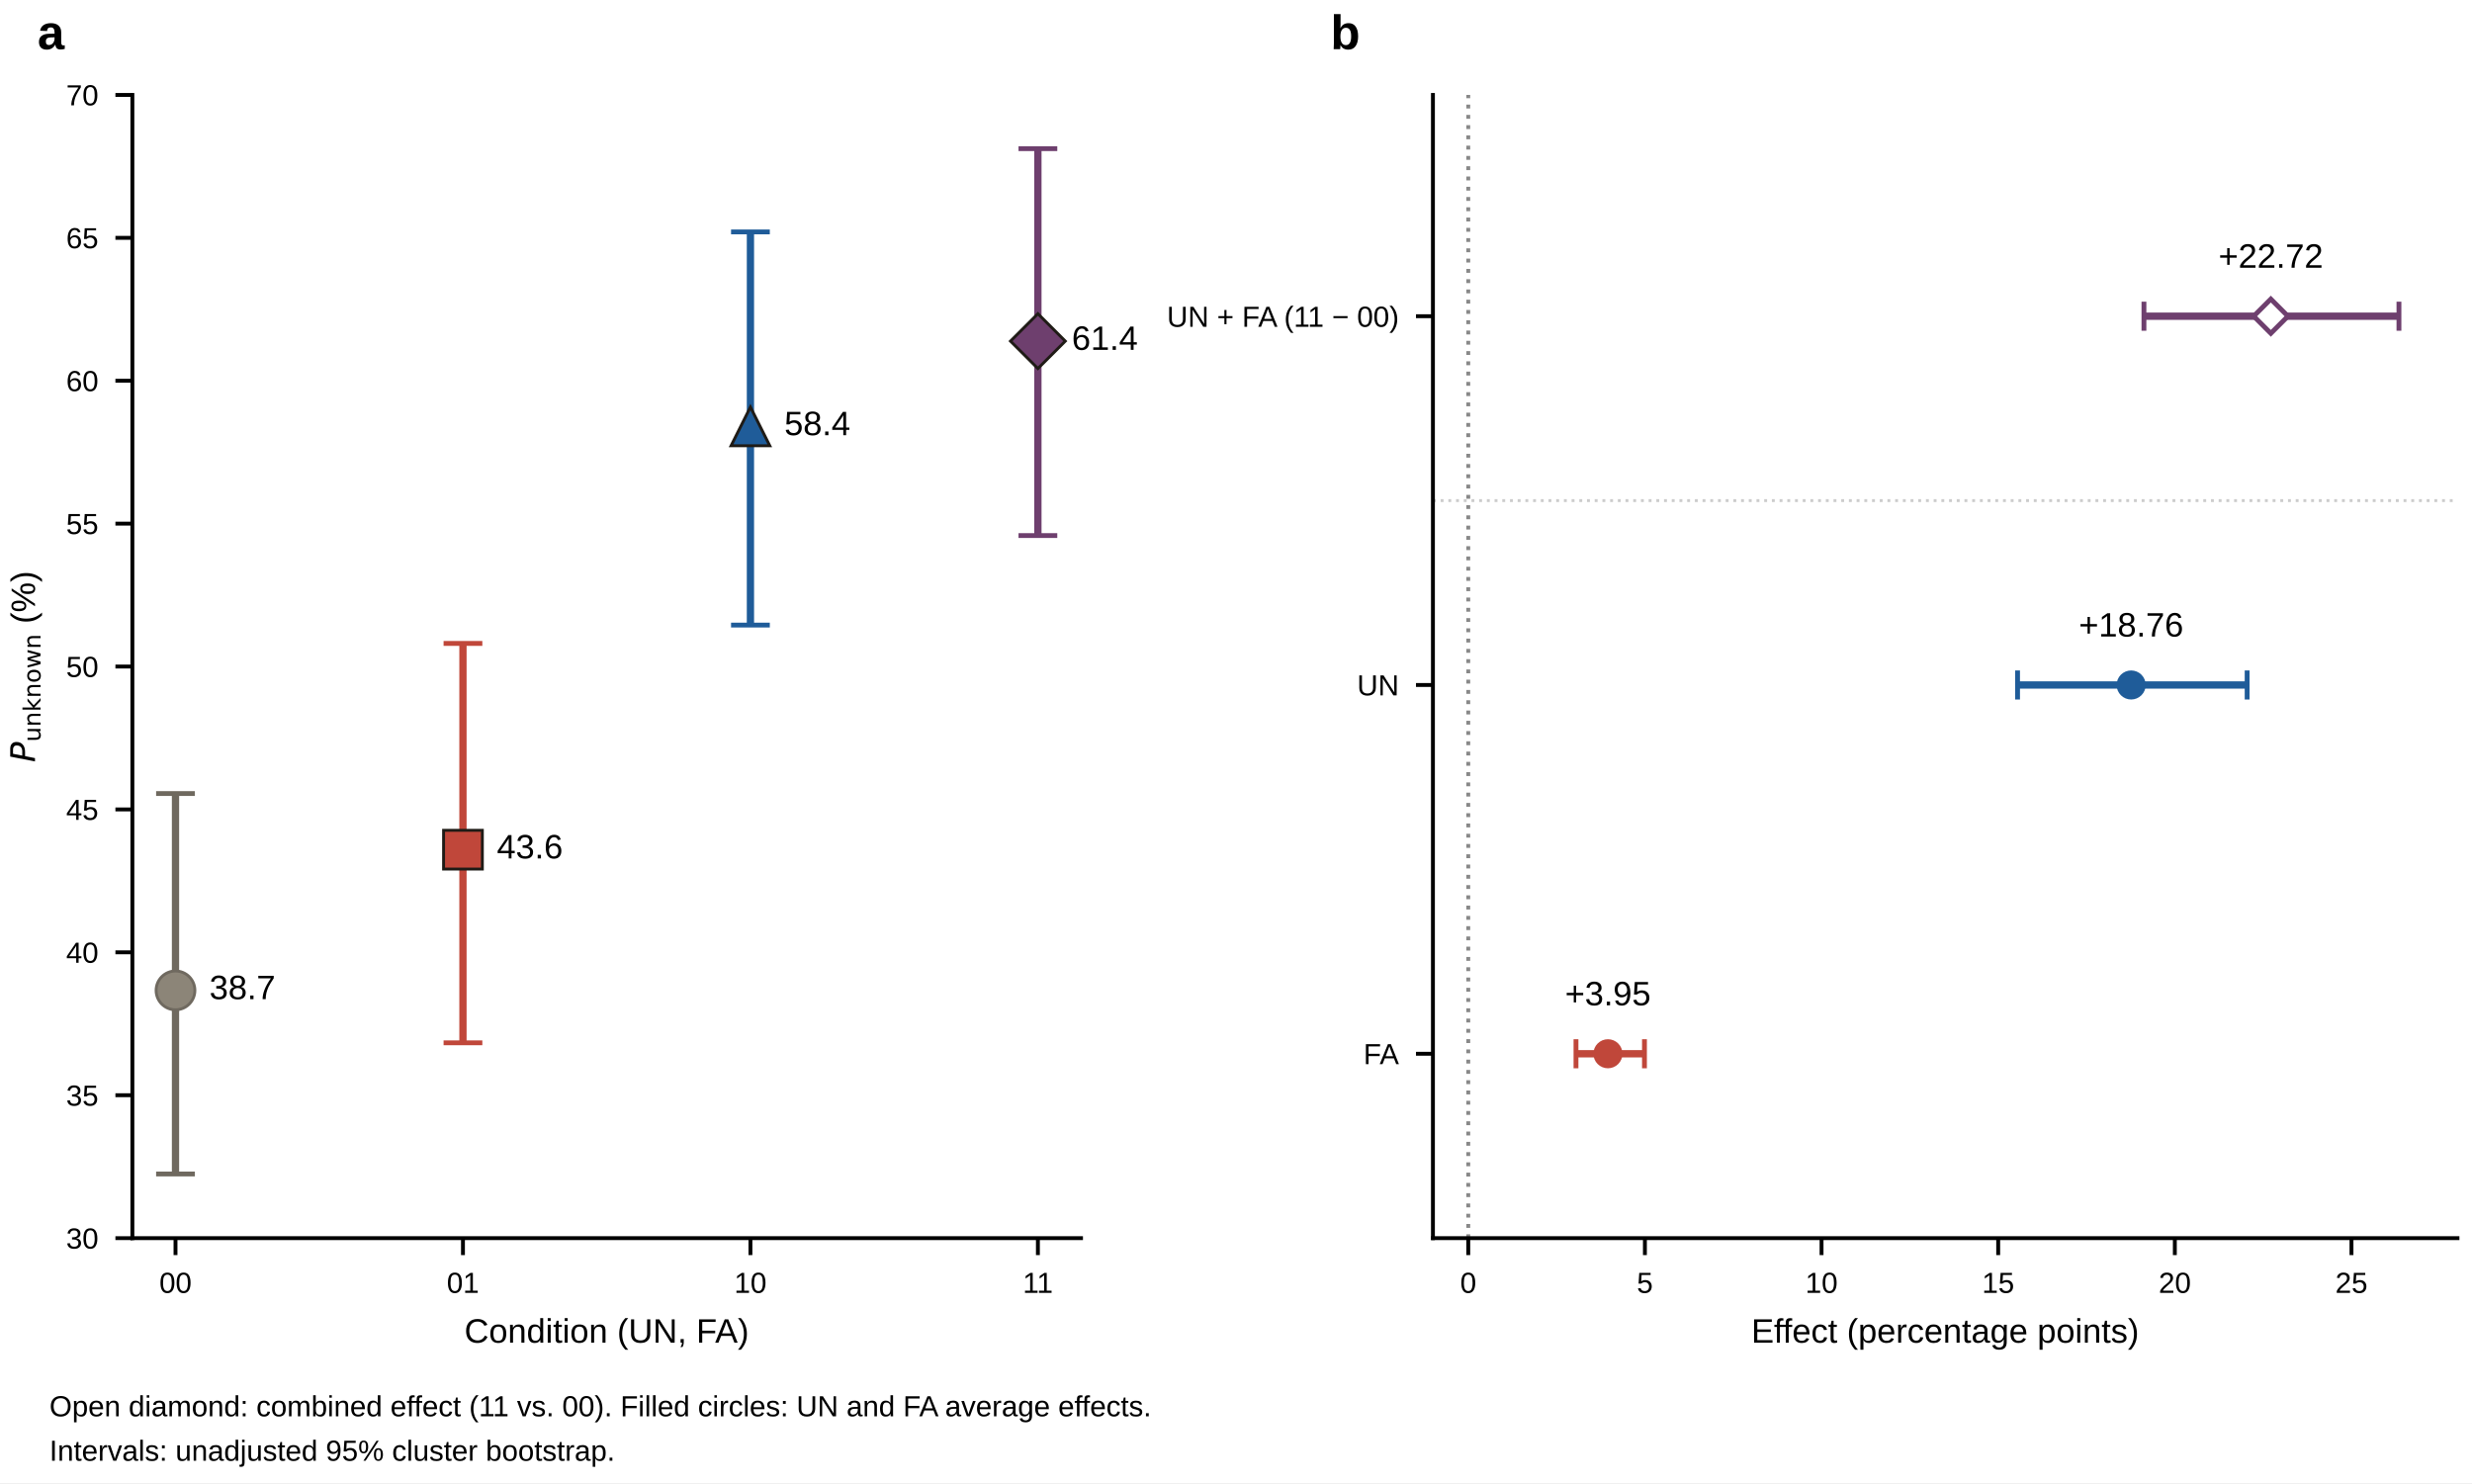
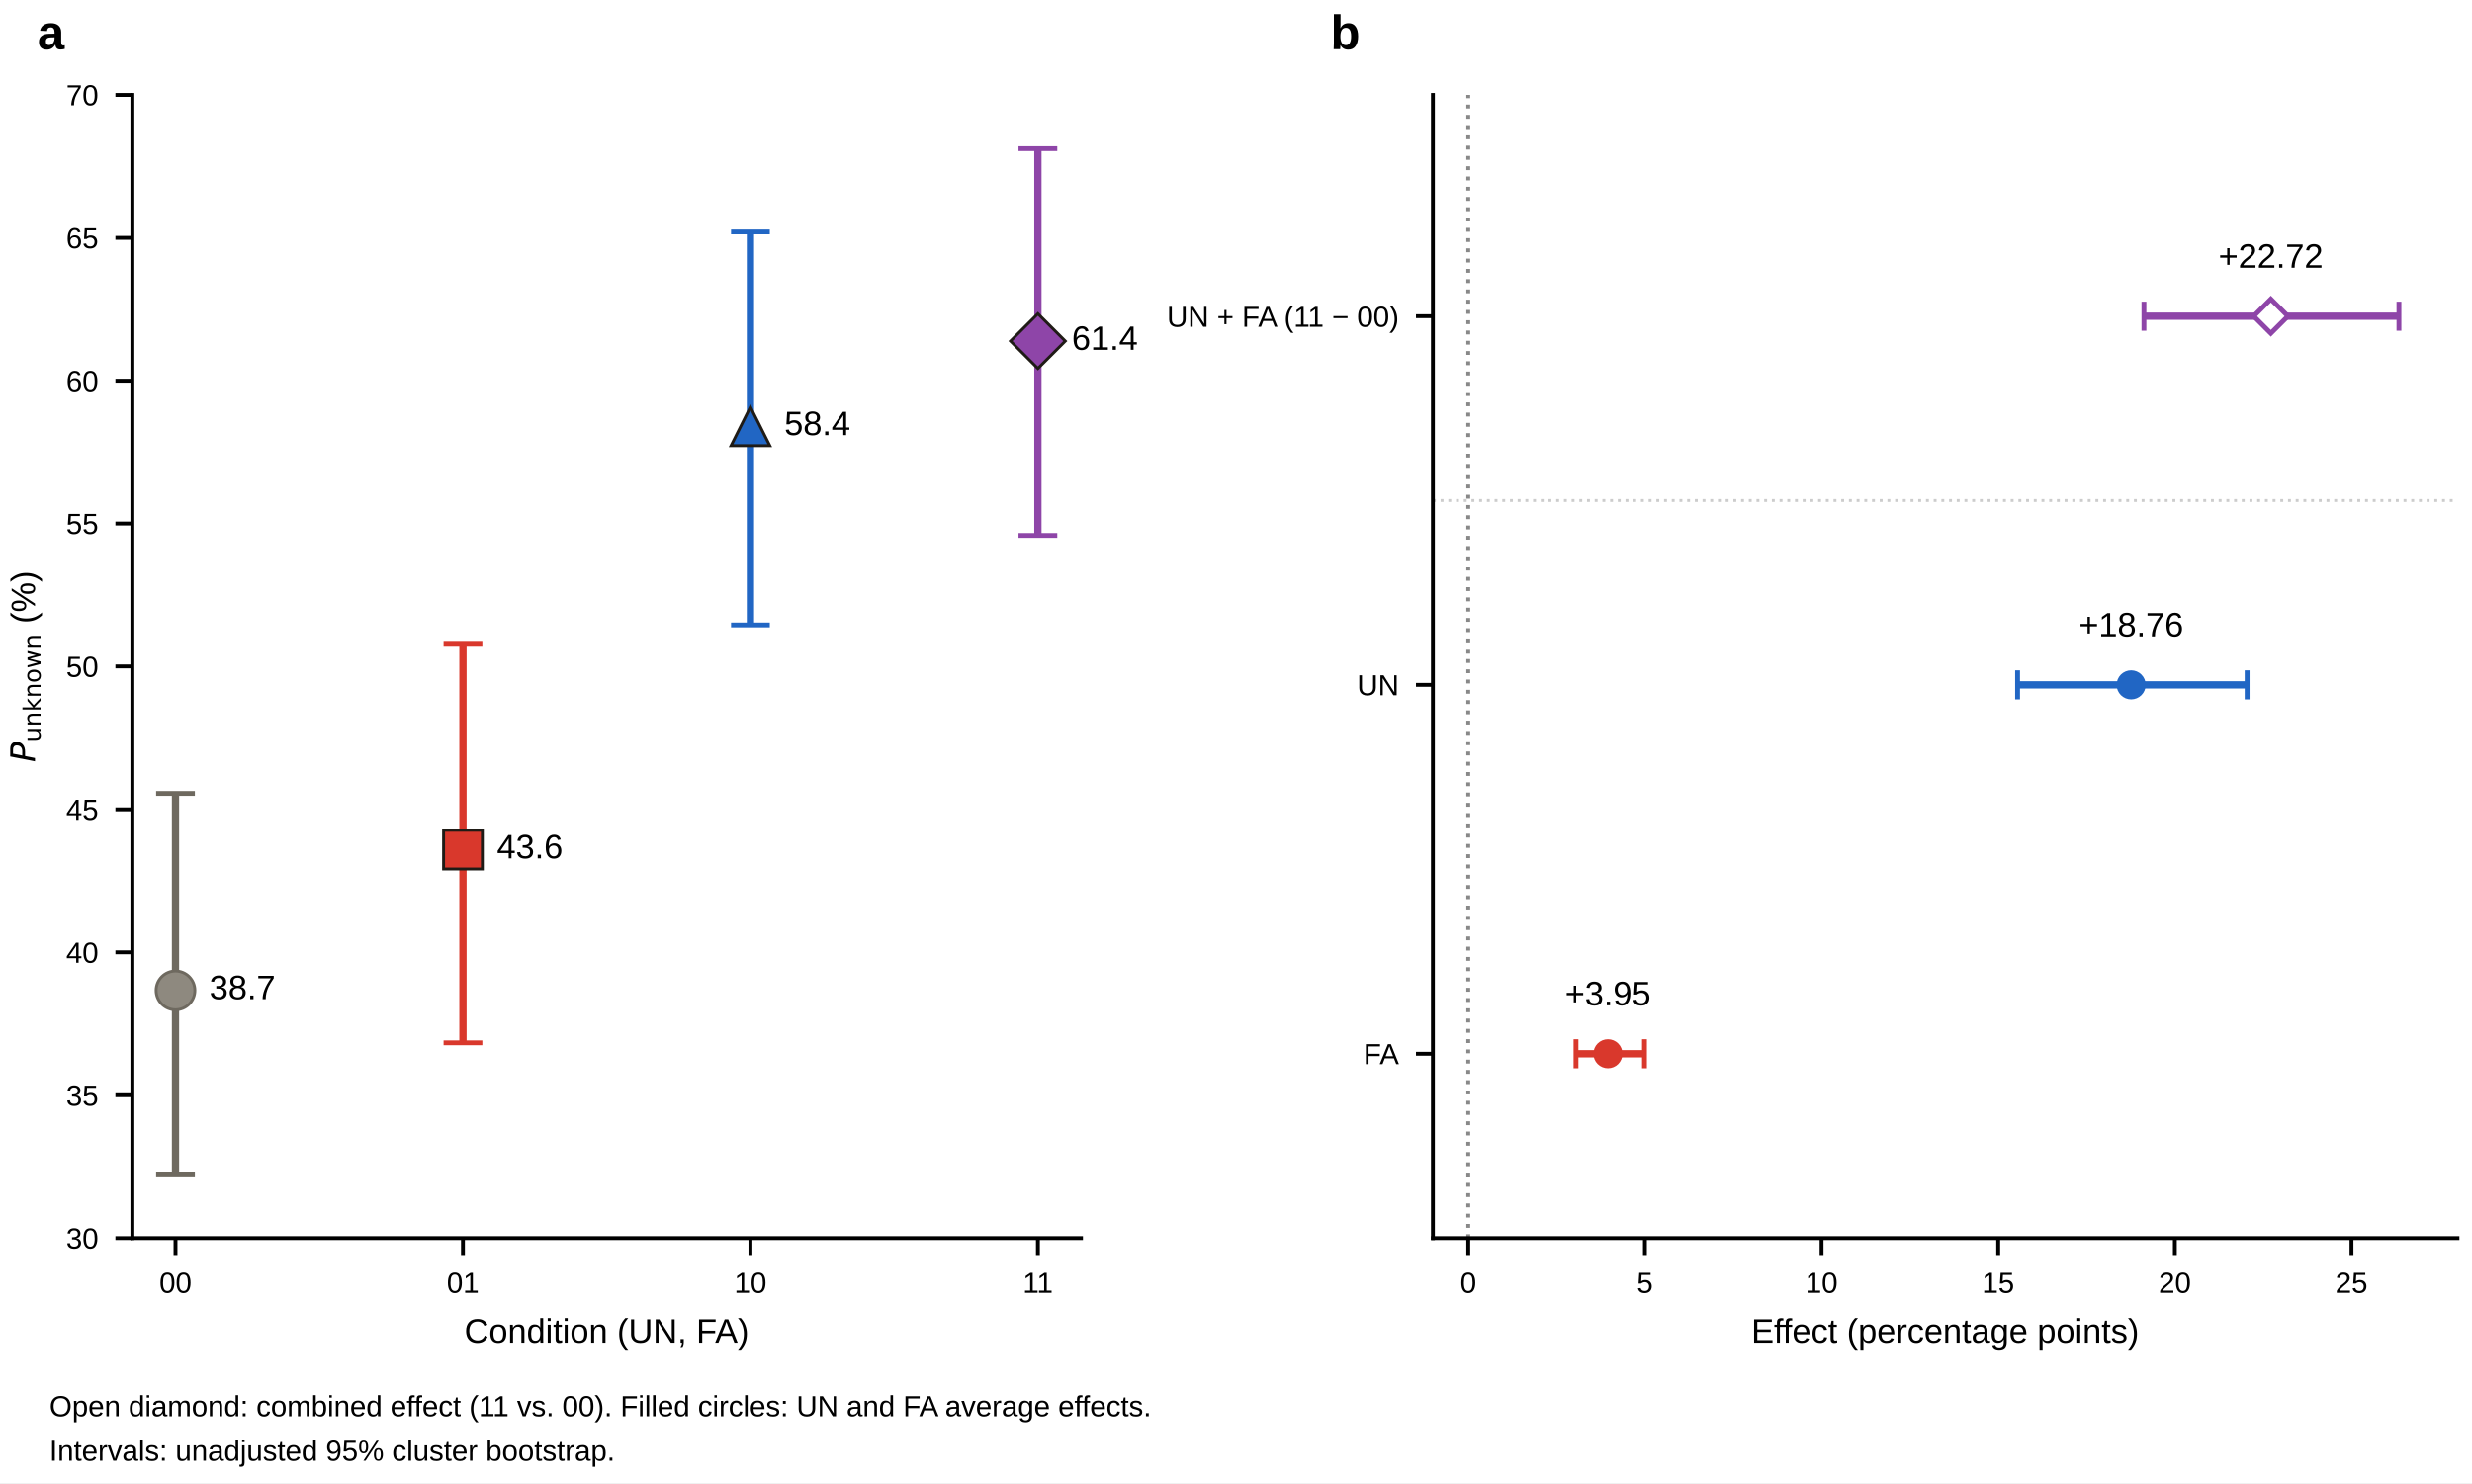
<svg xmlns="http://www.w3.org/2000/svg" xmlns:xlink="http://www.w3.org/1999/xlink" width="510.236pt" height="306.142pt" viewBox="0 0 510.236 306.142" version="1.1">
  <defs>
    <style type="text/css">*{stroke-linejoin: round; stroke-linecap: butt}</style>
  </defs>
  <g id="figure_1">
    <g id="patch_1">
      <path d="M 0 306.142 L 510.236 306.142 L 510.236 0 L 0 0 z " style="fill: #ffffff" />
    </g>
    <g id="axes_1">
      <g id="patch_2">
        <path d="M 27.323 255.594 L 223.128 255.594 L 223.128 19.598 L 27.323 19.598 z " style="fill: #ffffff" />
      </g>
      <g id="matplotlib.axis_1">
        <g id="xtick_1">
          <g id="line2d_1">
            <defs>
              <path id="meb34fa7627" d="M 0 0 L 0 3.5 " style="stroke: #000000; stroke-width: 0.8" />
            </defs>
            <g>
              <use xlink:href="#meb34fa7627" x="36.224" y="255.594" style="stroke: #000000; stroke-width: 0.8" />
            </g>
          </g>
          <g id="text_1">
            <text style="font-size: 6px; font-family: 'Arial'; text-anchor: middle" x="36.224" y="266.889" transform="rotate(-0 36.22358 266.8886)">00</text>
          </g>
        </g>
        <g id="xtick_2">
          <g id="line2d_2">
            <g>
              <use xlink:href="#meb34fa7627" x="95.558" y="255.594" style="stroke: #000000; stroke-width: 0.8" />
            </g>
          </g>
          <g id="text_2">
            <text style="font-size: 6px; font-family: 'Arial'; text-anchor: middle" x="95.558" y="266.889" transform="rotate(-0 95.55835 266.8886)">01</text>
          </g>
        </g>
        <g id="xtick_3">
          <g id="line2d_3">
            <g>
              <use xlink:href="#meb34fa7627" x="154.893" y="255.594" style="stroke: #000000; stroke-width: 0.8" />
            </g>
          </g>
          <g id="text_3">
            <text style="font-size: 6px; font-family: 'Arial'; text-anchor: middle" x="154.893" y="266.889" transform="rotate(-0 154.8931 266.8886)">10</text>
          </g>
        </g>
        <g id="xtick_4">
          <g id="line2d_4">
            <g>
              <use xlink:href="#meb34fa7627" x="214.228" y="255.594" style="stroke: #000000; stroke-width: 0.8" />
            </g>
          </g>
          <g id="text_4">
            <text style="font-size: 6px; font-family: 'Arial'; text-anchor: middle" x="214.228" y="266.889" transform="rotate(-0 214.2279 266.8886)">11</text>
          </g>
        </g>
        <g id="text_5">
          <text style="font-size: 7px; font-family: 'Arial'; text-anchor: middle" x="125.226" y="277.177" transform="rotate(-0 125.2257 277.1769)">Condition (UN, FA)</text>
        </g>
      </g>
      <g id="matplotlib.axis_2">
        <g id="ytick_1">
          <g id="line2d_5">
            <defs>
              <path id="mec620d5476" d="M 0 0 L -3.5 0 " style="stroke: #000000; stroke-width: 0.8" />
            </defs>
            <g>
              <use xlink:href="#mec620d5476" x="27.323" y="255.594" style="stroke: #000000; stroke-width: 0.8" />
            </g>
          </g>
          <g id="text_6">
            <text style="font-size: 6px; font-family: 'Arial'; text-anchor: end" x="20.323" y="257.741" transform="rotate(-0 20.32336 257.7412)">30</text>
          </g>
        </g>
        <g id="ytick_2">
          <g id="line2d_6">
            <g>
              <use xlink:href="#mec620d5476" x="27.323" y="226.094" style="stroke: #000000; stroke-width: 0.8" />
            </g>
          </g>
          <g id="text_7">
            <text style="font-size: 6px; font-family: 'Arial'; text-anchor: end" x="20.323" y="228.242" transform="rotate(-0 20.32336 228.2418)">35</text>
          </g>
        </g>
        <g id="ytick_3">
          <g id="line2d_7">
            <g>
              <use xlink:href="#mec620d5476" x="27.323" y="196.595" style="stroke: #000000; stroke-width: 0.8" />
            </g>
          </g>
          <g id="text_8">
            <text style="font-size: 6px; font-family: 'Arial'; text-anchor: end" x="20.323" y="198.742" transform="rotate(-0 20.32336 198.7423)">40</text>
          </g>
        </g>
        <g id="ytick_4">
          <g id="line2d_8">
            <g>
              <use xlink:href="#mec620d5476" x="27.323" y="167.095" style="stroke: #000000; stroke-width: 0.8" />
            </g>
          </g>
          <g id="text_9">
            <text style="font-size: 6px; font-family: 'Arial'; text-anchor: end" x="20.323" y="169.243" transform="rotate(-0 20.32336 169.2428)">45</text>
          </g>
        </g>
        <g id="ytick_5">
          <g id="line2d_9">
            <g>
              <use xlink:href="#mec620d5476" x="27.323" y="137.596" style="stroke: #000000; stroke-width: 0.8" />
            </g>
          </g>
          <g id="text_10">
            <text style="font-size: 6px; font-family: 'Arial'; text-anchor: end" x="20.323" y="139.743" transform="rotate(-0 20.32336 139.7433)">50</text>
          </g>
        </g>
        <g id="ytick_6">
          <g id="line2d_10">
            <g>
              <use xlink:href="#mec620d5476" x="27.323" y="108.096" style="stroke: #000000; stroke-width: 0.8" />
            </g>
          </g>
          <g id="text_11">
            <text style="font-size: 6px; font-family: 'Arial'; text-anchor: end" x="20.323" y="110.244" transform="rotate(-0 20.32336 110.2438)">55</text>
          </g>
        </g>
        <g id="ytick_7">
          <g id="line2d_11">
            <g>
              <use xlink:href="#mec620d5476" x="27.323" y="78.597" style="stroke: #000000; stroke-width: 0.8" />
            </g>
          </g>
          <g id="text_12">
            <text style="font-size: 6px; font-family: 'Arial'; text-anchor: end" x="20.323" y="80.744" transform="rotate(-0 20.32336 80.74429)">60</text>
          </g>
        </g>
        <g id="ytick_8">
          <g id="line2d_12">
            <g>
              <use xlink:href="#mec620d5476" x="27.323" y="49.097" style="stroke: #000000; stroke-width: 0.8" />
            </g>
          </g>
          <g id="text_13">
            <text style="font-size: 6px; font-family: 'Arial'; text-anchor: end" x="20.323" y="51.245" transform="rotate(-0 20.32336 51.2448)">65</text>
          </g>
        </g>
        <g id="ytick_9">
          <g id="line2d_13">
            <g>
              <use xlink:href="#mec620d5476" x="27.323" y="19.598" style="stroke: #000000; stroke-width: 0.8" />
            </g>
          </g>
          <g id="text_14">
            <text style="font-size: 6px; font-family: 'Arial'; text-anchor: end" x="20.323" y="21.745" transform="rotate(-0 20.32336 21.74531)">70</text>
          </g>
        </g>
        <g id="text_15">
          <g transform="translate(8.11024 157.3709) rotate(-90)">
            <text>
              <tspan x="0" y="-0.891" style="font-style: oblique; font-size: 7px; font-family: 'DejaVu Sans'">P</tspan>
              <tspan x="4.221" y="0.258" style="font-size: 4.9px; font-family: 'DejaVu Sans'">u</tspan>
              <tspan x="7.327" y="0.258" style="font-size: 4.9px; font-family: 'DejaVu Sans'">n</tspan>
              <tspan x="10.432" y="0.258" style="font-size: 4.9px; font-family: 'DejaVu Sans'">k</tspan>
              <tspan x="13.27" y="0.258" style="font-size: 4.9px; font-family: 'DejaVu Sans'">n</tspan>
              <tspan x="16.375" y="0.258" style="font-size: 4.9px; font-family: 'DejaVu Sans'">o</tspan>
              <tspan x="19.373" y="0.258" style="font-size: 4.9px; font-family: 'DejaVu Sans'">w</tspan>
              <tspan x="23.381" y="0.258" style="font-size: 4.9px; font-family: 'DejaVu Sans'">n</tspan>
              <tspan x="26.678" y="-0.891" style="font-size: 7px; font-family: 'Arial'"> </tspan>
              <tspan x="28.623" y="-0.891" style="font-size: 7px; font-family: 'Arial'">(</tspan>
              <tspan x="30.954" y="-0.891" style="font-size: 7px; font-family: 'Arial'">%</tspan>
              <tspan x="37.178" y="-0.891" style="font-size: 7px; font-family: 'Arial'">)</tspan>
            </text>
          </g>
        </g>
      </g>
      <g id="LineCollection_1">
-         <path d="M 36.224 242.345 L 36.224 163.813 " clip-path="url(#p078e9555ab)" style="fill: none; stroke: #6F695F; stroke-width: 1.5" />
+         <path d="M 36.224 242.345 L 36.224 163.813 " clip-path="url(#p078e9555ab)" style="fill: none; stroke: #6E695F; stroke-width: 1.5" />
      </g>
      <g id="line2d_14">
        <defs>
-           <path id="m8397a52065" d="M 4 0 L -4 -0 " style="stroke: #6F695F" />
-         </defs>
-         <g clip-path="url(#p078e9555ab)">
-           <use xlink:href="#m8397a52065" x="36.224" y="242.345" style="fill: #6F695F; stroke: #6F695F" />
+           <path id="m8397a52065" d="M 4 0 L -4 -0 " style="stroke: #6E695F" />
+         </defs>
+         <g clip-path="url(#p078e9555ab)">
+           <use xlink:href="#m8397a52065" x="36.224" y="242.345" style="fill: #6E695F; stroke: #6E695F" />
        </g>
      </g>
      <g id="line2d_15">
        <g clip-path="url(#p078e9555ab)">
-           <use xlink:href="#m8397a52065" x="36.224" y="163.813" style="fill: #6F695F; stroke: #6F695F" />
+           <use xlink:href="#m8397a52065" x="36.224" y="163.813" style="fill: #6E695F; stroke: #6E695F" />
        </g>
      </g>
      <g id="LineCollection_2">
-         <path d="M 95.558 215.269 L 95.558 132.823 " clip-path="url(#p078e9555ab)" style="fill: none; stroke: #C0473A; stroke-width: 1.5" />
+         <path d="M 95.558 215.269 L 95.558 132.823 " clip-path="url(#p078e9555ab)" style="fill: none; stroke: #D9382C; stroke-width: 1.5" />
      </g>
      <g id="line2d_16">
        <defs>
-           <path id="mb39e3a1a66" d="M 4 0 L -4 -0 " style="stroke: #C0473A" />
-         </defs>
-         <g clip-path="url(#p078e9555ab)">
-           <use xlink:href="#mb39e3a1a66" x="95.558" y="215.269" style="fill: #C0473A; stroke: #C0473A" />
+           <path id="mb39e3a1a66" d="M 4 0 L -4 -0 " style="stroke: #D9382C" />
+         </defs>
+         <g clip-path="url(#p078e9555ab)">
+           <use xlink:href="#mb39e3a1a66" x="95.558" y="215.269" style="fill: #D9382C; stroke: #D9382C" />
        </g>
      </g>
      <g id="line2d_17">
        <g clip-path="url(#p078e9555ab)">
-           <use xlink:href="#mb39e3a1a66" x="95.558" y="132.823" style="fill: #C0473A; stroke: #C0473A" />
+           <use xlink:href="#mb39e3a1a66" x="95.558" y="132.823" style="fill: #D9382C; stroke: #D9382C" />
        </g>
      </g>
      <g id="LineCollection_3">
-         <path d="M 154.893 129.037 L 154.893 47.876 " clip-path="url(#p078e9555ab)" style="fill: none; stroke: #1F5C99; stroke-width: 1.5" />
+         <path d="M 154.893 129.037 L 154.893 47.876 " clip-path="url(#p078e9555ab)" style="fill: none; stroke: #2166C4; stroke-width: 1.5" />
      </g>
      <g id="line2d_18">
        <defs>
-           <path id="m2de3c9f755" d="M 4 0 L -4 -0 " style="stroke: #1F5C99" />
-         </defs>
-         <g clip-path="url(#p078e9555ab)">
-           <use xlink:href="#m2de3c9f755" x="154.893" y="129.037" style="fill: #1F5C99; stroke: #1F5C99" />
+           <path id="m2de3c9f755" d="M 4 0 L -4 -0 " style="stroke: #2166C4" />
+         </defs>
+         <g clip-path="url(#p078e9555ab)">
+           <use xlink:href="#m2de3c9f755" x="154.893" y="129.037" style="fill: #2166C4; stroke: #2166C4" />
        </g>
      </g>
      <g id="line2d_19">
        <g clip-path="url(#p078e9555ab)">
-           <use xlink:href="#m2de3c9f755" x="154.893" y="47.876" style="fill: #1F5C99; stroke: #1F5C99" />
+           <use xlink:href="#m2de3c9f755" x="154.893" y="47.876" style="fill: #2166C4; stroke: #2166C4" />
        </g>
      </g>
      <g id="LineCollection_4">
-         <path d="M 214.228 110.561 L 214.228 30.686 " clip-path="url(#p078e9555ab)" style="fill: none; stroke: #6E3F6E; stroke-width: 1.5" />
+         <path d="M 214.228 110.561 L 214.228 30.686 " clip-path="url(#p078e9555ab)" style="fill: none; stroke: #8E45A8; stroke-width: 1.5" />
      </g>
      <g id="line2d_20">
        <defs>
-           <path id="mc86fa886bc" d="M 4 0 L -4 -0 " style="stroke: #6E3F6E" />
-         </defs>
-         <g clip-path="url(#p078e9555ab)">
-           <use xlink:href="#mc86fa886bc" x="214.228" y="110.561" style="fill: #6E3F6E; stroke: #6E3F6E" />
+           <path id="mc86fa886bc" d="M 4 0 L -4 -0 " style="stroke: #8E45A8" />
+         </defs>
+         <g clip-path="url(#p078e9555ab)">
+           <use xlink:href="#mc86fa886bc" x="214.228" y="110.561" style="fill: #8E45A8; stroke: #8E45A8" />
        </g>
      </g>
      <g id="line2d_21">
        <g clip-path="url(#p078e9555ab)">
-           <use xlink:href="#mc86fa886bc" x="214.228" y="30.686" style="fill: #6E3F6E; stroke: #6E3F6E" />
+           <use xlink:href="#mc86fa886bc" x="214.228" y="30.686" style="fill: #8E45A8; stroke: #8E45A8" />
        </g>
      </g>
      <g id="patch_3">
        <path d="M 27.323 255.594 L 27.323 19.598 " style="fill: none; stroke: #000000; stroke-width: 0.8; stroke-linejoin: miter; stroke-linecap: square" />
      </g>
      <g id="patch_4">
        <path d="M 27.323 255.594 L 223.128 255.594 " style="fill: none; stroke: #000000; stroke-width: 0.8; stroke-linejoin: miter; stroke-linecap: square" />
      </g>
      <g id="text_16">
        <text style="font-size: 7px; font-family: 'Arial'; text-anchor: start" x="43.224" y="206.257" transform="rotate(-0 43.22358 206.2573)">38.7</text>
      </g>
      <g id="text_17">
        <text style="font-size: 7px; font-family: 'Arial'; text-anchor: start" x="102.558" y="177.213" transform="rotate(-0 102.5583 177.2127)">43.6</text>
      </g>
      <g id="text_18">
        <text style="font-size: 7px; font-family: 'Arial'; text-anchor: start" x="161.893" y="89.835" transform="rotate(-0 161.8931 89.835)">58.4</text>
      </g>
      <g id="text_19">
        <text style="font-size: 7px; font-family: 'Arial'; text-anchor: start" x="221.228" y="72.228" transform="rotate(-0 221.2279 72.22827)">61.4</text>
      </g>
      <g id="text_20">
        <text style="font-weight: 700; font-size: 10px; font-family: 'Arial'; text-anchor: start" x="7.743" y="10.158" transform="rotate(-0 7.742891 10.15813)">a</text>
      </g>
      <g id="line2d_22">
        <defs>
-           <path id="m392f642e8d" d="M 0 4 C 1.061 4 2.078 3.579 2.828 2.828 C 3.579 2.078 4 1.061 4 0 C 4 -1.061 3.579 -2.078 2.828 -2.828 C 2.078 -3.579 1.061 -4 0 -4 C -1.061 -4 -2.078 -3.579 -2.828 -2.828 C -3.579 -2.078 -4 -1.061 -4 0 C -4 1.061 -3.579 2.078 -2.828 2.828 C -2.078 3.579 -1.061 4 0 4 z " style="stroke: #6F695F; stroke-width: 0.6" />
-         </defs>
-         <g clip-path="url(#p078e9555ab)">
-           <use xlink:href="#m392f642e8d" x="36.224" y="204.448" style="fill: #8C8578; stroke: #6F695F; stroke-width: 0.6" />
+           <path id="m392f642e8d" d="M 0 4 C 1.061 4 2.078 3.579 2.828 2.828 C 3.579 2.078 4 1.061 4 0 C 4 -1.061 3.579 -2.078 2.828 -2.828 C 2.078 -3.579 1.061 -4 0 -4 C -1.061 -4 -2.078 -3.579 -2.828 -2.828 C -3.579 -2.078 -4 -1.061 -4 0 C -4 1.061 -3.579 2.078 -2.828 2.828 C -2.078 3.579 -1.061 4 0 4 z " style="stroke: #6E695F; stroke-width: 0.6" />
+         </defs>
+         <g clip-path="url(#p078e9555ab)">
+           <use xlink:href="#m392f642e8d" x="36.224" y="204.448" style="fill: #8E897F; stroke: #6E695F; stroke-width: 0.6" />
        </g>
      </g>
      <g id="line2d_23">
        <defs>
          <path id="m89ed4cfab8" d="M -4 4 L 4 4 L 4 -4 L -4 -4 z " style="stroke: #1f1b16; stroke-width: 0.6; stroke-linejoin: miter" />
        </defs>
        <g clip-path="url(#p078e9555ab)">
-           <use xlink:href="#m89ed4cfab8" x="95.558" y="175.403" style="fill: #C0473A; stroke: #1f1b16; stroke-width: 0.6; stroke-linejoin: miter" />
+           <use xlink:href="#m89ed4cfab8" x="95.558" y="175.403" style="fill: #D9382C; stroke: #1f1b16; stroke-width: 0.6; stroke-linejoin: miter" />
        </g>
      </g>
      <g id="line2d_24">
        <defs>
          <path id="m16ff0192bc" d="M 0 -4 L -4 4 L 4 4 z " style="stroke: #1f1b16; stroke-width: 0.6; stroke-linejoin: miter" />
        </defs>
        <g clip-path="url(#p078e9555ab)">
-           <use xlink:href="#m16ff0192bc" x="154.893" y="88.025" style="fill: #1F5C99; stroke: #1f1b16; stroke-width: 0.6; stroke-linejoin: miter" />
+           <use xlink:href="#m16ff0192bc" x="154.893" y="88.025" style="fill: #2166C4; stroke: #1f1b16; stroke-width: 0.6; stroke-linejoin: miter" />
        </g>
      </g>
      <g id="line2d_25">
        <defs>
          <path id="m88b3307406" d="M -0 5.657 L 5.657 0 L 0 -5.657 L -5.657 -0 z " style="stroke: #1f1b16; stroke-width: 0.6; stroke-linejoin: miter" />
        </defs>
        <g clip-path="url(#p078e9555ab)">
-           <use xlink:href="#m88b3307406" x="214.228" y="70.419" style="fill: #6E3F6E; stroke: #1f1b16; stroke-width: 0.6; stroke-linejoin: miter" />
+           <use xlink:href="#m88b3307406" x="214.228" y="70.419" style="fill: #8E45A8; stroke: #1f1b16; stroke-width: 0.6; stroke-linejoin: miter" />
        </g>
      </g>
    </g>
    <g id="axes_2">
      <g id="patch_5">
        <path d="M 295.767 255.594 L 507.236 255.594 L 507.236 19.598 L 295.767 19.598 z " style="fill: #ffffff" />
      </g>
      <g id="matplotlib.axis_3">
        <g id="xtick_5">
          <g id="line2d_26">
            <g>
              <use xlink:href="#meb34fa7627" x="303.059" y="255.594" style="stroke: #000000; stroke-width: 0.8" />
            </g>
          </g>
          <g id="text_21">
            <text style="font-size: 6px; font-family: 'Arial'; text-anchor: middle" x="303.059" y="266.889" transform="rotate(-0 303.0589 266.8886)">0</text>
          </g>
        </g>
        <g id="xtick_6">
          <g id="line2d_27">
            <g>
              <use xlink:href="#meb34fa7627" x="339.519" y="255.594" style="stroke: #000000; stroke-width: 0.8" />
            </g>
          </g>
          <g id="text_22">
            <text style="font-size: 6px; font-family: 'Arial'; text-anchor: middle" x="339.519" y="266.889" transform="rotate(-0 339.5191 266.8886)">5</text>
          </g>
        </g>
        <g id="xtick_7">
          <g id="line2d_28">
            <g>
              <use xlink:href="#meb34fa7627" x="375.979" y="255.594" style="stroke: #000000; stroke-width: 0.8" />
            </g>
          </g>
          <g id="text_23">
            <text style="font-size: 6px; font-family: 'Arial'; text-anchor: middle" x="375.979" y="266.889" transform="rotate(-0 375.9793 266.8886)">10</text>
          </g>
        </g>
        <g id="xtick_8">
          <g id="line2d_29">
            <g>
              <use xlink:href="#meb34fa7627" x="412.439" y="255.594" style="stroke: #000000; stroke-width: 0.8" />
            </g>
          </g>
          <g id="text_24">
            <text style="font-size: 6px; font-family: 'Arial'; text-anchor: middle" x="412.439" y="266.889" transform="rotate(-0 412.4395 266.8886)">15</text>
          </g>
        </g>
        <g id="xtick_9">
          <g id="line2d_30">
            <g>
              <use xlink:href="#meb34fa7627" x="448.9" y="255.594" style="stroke: #000000; stroke-width: 0.8" />
            </g>
          </g>
          <g id="text_25">
            <text style="font-size: 6px; font-family: 'Arial'; text-anchor: middle" x="448.9" y="266.889" transform="rotate(-0 448.8997 266.8886)">20</text>
          </g>
        </g>
        <g id="xtick_10">
          <g id="line2d_31">
            <g>
              <use xlink:href="#meb34fa7627" x="485.36" y="255.594" style="stroke: #000000; stroke-width: 0.8" />
            </g>
          </g>
          <g id="text_26">
            <text style="font-size: 6px; font-family: 'Arial'; text-anchor: middle" x="485.36" y="266.889" transform="rotate(-0 485.3599 266.8886)">25</text>
          </g>
        </g>
        <g id="text_27">
          <text style="font-size: 7px; font-family: 'Arial'; text-anchor: middle" x="401.501" y="277.177" transform="rotate(-0 401.5014 277.1769)">Effect (percentage points)</text>
        </g>
      </g>
      <g id="matplotlib.axis_4">
        <g id="ytick_10">
          <g id="line2d_32">
            <g>
              <use xlink:href="#mec620d5476" x="295.767" y="65.275" style="stroke: #000000; stroke-width: 0.8" />
            </g>
          </g>
          <g id="text_28">
            <text style="font-size: 6px; font-family: 'Arial'; text-anchor: end" x="288.767" y="67.459" transform="rotate(-0 288.7669 67.4585)">UN + FA (11 − 00)</text>
          </g>
        </g>
        <g id="ytick_11">
          <g id="line2d_33">
            <g>
              <use xlink:href="#mec620d5476" x="295.767" y="141.402" style="stroke: #000000; stroke-width: 0.8" />
            </g>
          </g>
          <g id="text_29">
            <text style="font-size: 6px; font-family: 'Arial'; text-anchor: end" x="288.767" y="143.55" transform="rotate(-0 288.7669 143.5497)">UN</text>
          </g>
        </g>
        <g id="ytick_12">
          <g id="line2d_34">
            <g>
              <use xlink:href="#mec620d5476" x="295.767" y="217.53" style="stroke: #000000; stroke-width: 0.8" />
            </g>
          </g>
          <g id="text_30">
            <text style="font-size: 6px; font-family: 'Arial'; text-anchor: end" x="288.767" y="219.677" transform="rotate(-0 288.7669 219.6774)">FA</text>
          </g>
        </g>
      </g>
      <g id="LineCollection_5">
-         <path d="M 442.523 65.275 L 495.158 65.275 " clip-path="url(#pa61ef6b26d)" style="fill: none; stroke: #6E3F6E; stroke-width: 1.5" />
+         <path d="M 442.523 65.275 L 495.158 65.275 " clip-path="url(#pa61ef6b26d)" style="fill: none; stroke: #8E45A8; stroke-width: 1.5" />
      </g>
      <g id="line2d_35">
        <defs>
-           <path id="m3b3e9f447a" d="M 0 3 L 0 -3 " style="stroke: #6E3F6E" />
-         </defs>
-         <g clip-path="url(#pa61ef6b26d)">
-           <use xlink:href="#m3b3e9f447a" x="442.523" y="65.275" style="fill: #6E3F6E; stroke: #6E3F6E" />
+           <path id="m3b3e9f447a" d="M 0 3 L 0 -3 " style="stroke: #8E45A8" />
+         </defs>
+         <g clip-path="url(#pa61ef6b26d)">
+           <use xlink:href="#m3b3e9f447a" x="442.523" y="65.275" style="fill: #8E45A8; stroke: #8E45A8" />
        </g>
      </g>
      <g id="line2d_36">
        <g clip-path="url(#pa61ef6b26d)">
-           <use xlink:href="#m3b3e9f447a" x="495.158" y="65.275" style="fill: #6E3F6E; stroke: #6E3F6E" />
+           <use xlink:href="#m3b3e9f447a" x="495.158" y="65.275" style="fill: #8E45A8; stroke: #8E45A8" />
        </g>
      </g>
      <g id="LineCollection_6">
-         <path d="M 416.436 141.402 L 463.822 141.402 " clip-path="url(#pa61ef6b26d)" style="fill: none; stroke: #1F5C99; stroke-width: 1.5" />
+         <path d="M 416.436 141.402 L 463.822 141.402 " clip-path="url(#pa61ef6b26d)" style="fill: none; stroke: #2166C4; stroke-width: 1.5" />
      </g>
      <g id="line2d_37">
        <defs>
-           <path id="m69f689fe31" d="M 0 3 L 0 -3 " style="stroke: #1F5C99" />
-         </defs>
-         <g clip-path="url(#pa61ef6b26d)">
-           <use xlink:href="#m69f689fe31" x="416.436" y="141.402" style="fill: #1F5C99; stroke: #1F5C99" />
+           <path id="m69f689fe31" d="M 0 3 L 0 -3 " style="stroke: #2166C4" />
+         </defs>
+         <g clip-path="url(#pa61ef6b26d)">
+           <use xlink:href="#m69f689fe31" x="416.436" y="141.402" style="fill: #2166C4; stroke: #2166C4" />
        </g>
      </g>
      <g id="line2d_38">
        <g clip-path="url(#pa61ef6b26d)">
-           <use xlink:href="#m69f689fe31" x="463.822" y="141.402" style="fill: #1F5C99; stroke: #1F5C99" />
+           <use xlink:href="#m69f689fe31" x="463.822" y="141.402" style="fill: #2166C4; stroke: #2166C4" />
        </g>
      </g>
      <g id="LineCollection_7">
-         <path d="M 325.292 217.53 L 339.427 217.53 " clip-path="url(#pa61ef6b26d)" style="fill: none; stroke: #C0473A; stroke-width: 1.5" />
+         <path d="M 325.292 217.53 L 339.427 217.53 " clip-path="url(#pa61ef6b26d)" style="fill: none; stroke: #D9382C; stroke-width: 1.5" />
      </g>
      <g id="line2d_39">
        <defs>
-           <path id="m185b2bc964" d="M 0 3 L 0 -3 " style="stroke: #C0473A" />
-         </defs>
-         <g clip-path="url(#pa61ef6b26d)">
-           <use xlink:href="#m185b2bc964" x="325.292" y="217.53" style="fill: #C0473A; stroke: #C0473A" />
+           <path id="m185b2bc964" d="M 0 3 L 0 -3 " style="stroke: #D9382C" />
+         </defs>
+         <g clip-path="url(#pa61ef6b26d)">
+           <use xlink:href="#m185b2bc964" x="325.292" y="217.53" style="fill: #D9382C; stroke: #D9382C" />
        </g>
      </g>
      <g id="line2d_40">
        <g clip-path="url(#pa61ef6b26d)">
-           <use xlink:href="#m185b2bc964" x="339.427" y="217.53" style="fill: #C0473A; stroke: #C0473A" />
+           <use xlink:href="#m185b2bc964" x="339.427" y="217.53" style="fill: #D9382C; stroke: #D9382C" />
        </g>
      </g>
      <g id="line2d_41">
        <path d="M 303.059 255.594 L 303.059 19.598 " clip-path="url(#pa61ef6b26d)" style="fill: none; stroke-dasharray: 0.8,1.32; stroke-dashoffset: 0; stroke: #888888; stroke-width: 0.8" />
      </g>
      <g id="line2d_42">
        <path d="M 295.767 103.338 L 507.236 103.338 " clip-path="url(#pa61ef6b26d)" style="fill: none; stroke-dasharray: 0.6,0.99; stroke-dashoffset: 0; stroke: #cccccc; stroke-width: 0.6" />
      </g>
      <g id="line2d_43">
        <defs>
-           <path id="me600cfe5e1" d="M -0 3.536 L 3.536 0 L 0 -3.536 L -3.536 -0 z " style="stroke: #6E3F6E; stroke-linejoin: miter" />
-         </defs>
-         <g clip-path="url(#pa61ef6b26d)">
-           <use xlink:href="#me600cfe5e1" x="468.713" y="65.275" style="fill: #ffffff; stroke: #6E3F6E; stroke-linejoin: miter" />
+           <path id="me600cfe5e1" d="M -0 3.536 L 3.536 0 L 0 -3.536 L -3.536 -0 z " style="stroke: #8E45A8; stroke-linejoin: miter" />
+         </defs>
+         <g clip-path="url(#pa61ef6b26d)">
+           <use xlink:href="#me600cfe5e1" x="468.713" y="65.275" style="fill: #ffffff; stroke: #8E45A8; stroke-linejoin: miter" />
        </g>
      </g>
      <g id="line2d_44">
        <defs>
-           <path id="mbcb2e14bbf" d="M 0 2.5 C 0.663 2.5 1.299 2.237 1.768 1.768 C 2.237 1.299 2.5 0.663 2.5 0 C 2.5 -0.663 2.237 -1.299 1.768 -1.768 C 1.299 -2.237 0.663 -2.5 0 -2.5 C -0.663 -2.5 -1.299 -2.237 -1.768 -1.768 C -2.237 -1.299 -2.5 -0.663 -2.5 0 C -2.5 0.663 -2.237 1.299 -1.768 1.768 C -1.299 2.237 -0.663 2.5 0 2.5 z " style="stroke: #1F5C99" />
-         </defs>
-         <g clip-path="url(#pa61ef6b26d)">
-           <use xlink:href="#mbcb2e14bbf" x="439.884" y="141.402" style="fill: #1F5C99; stroke: #1F5C99" />
+           <path id="mbcb2e14bbf" d="M 0 2.5 C 0.663 2.5 1.299 2.237 1.768 1.768 C 2.237 1.299 2.5 0.663 2.5 0 C 2.5 -0.663 2.237 -1.299 1.768 -1.768 C 1.299 -2.237 0.663 -2.5 0 -2.5 C -0.663 -2.5 -1.299 -2.237 -1.768 -1.768 C -2.237 -1.299 -2.5 -0.663 -2.5 0 C -2.5 0.663 -2.237 1.299 -1.768 1.768 C -1.299 2.237 -0.663 2.5 0 2.5 z " style="stroke: #2166C4" />
+         </defs>
+         <g clip-path="url(#pa61ef6b26d)">
+           <use xlink:href="#mbcb2e14bbf" x="439.884" y="141.402" style="fill: #2166C4; stroke: #2166C4" />
        </g>
      </g>
      <g id="line2d_45">
        <defs>
-           <path id="ma0daa84eac" d="M 0 2.5 C 0.663 2.5 1.299 2.237 1.768 1.768 C 2.237 1.299 2.5 0.663 2.5 0 C 2.5 -0.663 2.237 -1.299 1.768 -1.768 C 1.299 -2.237 0.663 -2.5 0 -2.5 C -0.663 -2.5 -1.299 -2.237 -1.768 -1.768 C -2.237 -1.299 -2.5 -0.663 -2.5 0 C -2.5 0.663 -2.237 1.299 -1.768 1.768 C -1.299 2.237 -0.663 2.5 0 2.5 z " style="stroke: #C0473A" />
-         </defs>
-         <g clip-path="url(#pa61ef6b26d)">
-           <use xlink:href="#ma0daa84eac" x="331.888" y="217.53" style="fill: #C0473A; stroke: #C0473A" />
+           <path id="ma0daa84eac" d="M 0 2.5 C 0.663 2.5 1.299 2.237 1.768 1.768 C 2.237 1.299 2.5 0.663 2.5 0 C 2.5 -0.663 2.237 -1.299 1.768 -1.768 C 1.299 -2.237 0.663 -2.5 0 -2.5 C -0.663 -2.5 -1.299 -2.237 -1.768 -1.768 C -2.237 -1.299 -2.5 -0.663 -2.5 0 C -2.5 0.663 -2.237 1.299 -1.768 1.768 C -1.299 2.237 -0.663 2.5 0 2.5 z " style="stroke: #D9382C" />
+         </defs>
+         <g clip-path="url(#pa61ef6b26d)">
+           <use xlink:href="#ma0daa84eac" x="331.888" y="217.53" style="fill: #D9382C; stroke: #D9382C" />
        </g>
      </g>
      <g id="patch_6">
        <path d="M 295.767 255.594 L 295.767 19.598 " style="fill: none; stroke: #000000; stroke-width: 0.8; stroke-linejoin: miter; stroke-linecap: square" />
      </g>
      <g id="patch_7">
        <path d="M 295.767 255.594 L 507.236 255.594 " style="fill: none; stroke: #000000; stroke-width: 0.8; stroke-linejoin: miter; stroke-linecap: square" />
      </g>
      <g id="text_31">
        <text style="font-size: 7px; font-family: 'Arial'; text-anchor: middle" x="468.713" y="55.275" transform="rotate(-0 468.7134 55.2746)">+22.72</text>
      </g>
      <g id="text_32">
        <text style="font-size: 7px; font-family: 'Arial'; text-anchor: middle" x="439.884" y="131.402" transform="rotate(-0 439.8838 131.4023)">+18.76</text>
      </g>
      <g id="text_33">
        <text style="font-size: 7px; font-family: 'Arial'; text-anchor: middle" x="331.888" y="207.53" transform="rotate(-0 331.8885 207.53)">+3.95</text>
      </g>
      <g id="text_34">
        <text style="font-weight: 700; font-size: 10px; font-family: 'Arial'; text-anchor: start" x="274.62" y="10.158" transform="rotate(-0 274.62 10.15813)">b</text>
      </g>
    </g>
    <g id="text_35">
      <text style="font-size: 6px; font-family: 'Arial'; text-anchor: start" x="10.205" y="292.365" transform="rotate(-0 10.20472 292.3654)">Open diamond: combined effect (11 vs. 00). Filled circles: UN and FA average effects.</text>
    </g>
    <g id="text_36">
      <text style="font-size: 6px; font-family: 'Arial'; text-anchor: start" x="10.205" y="301.55" transform="rotate(-0 10.20472 301.5496)">Intervals: unadjusted 95% cluster bootstrap.</text>
    </g>
  </g>
  <defs>
    <clipPath id="p078e9555ab">
      <rect x="27.323" y="19.598" width="195.805" height="235.996" />
    </clipPath>
    <clipPath id="pa61ef6b26d">
      <rect x="295.767" y="19.598" width="211.469" height="235.996" />
    </clipPath>
  </defs>
</svg>
